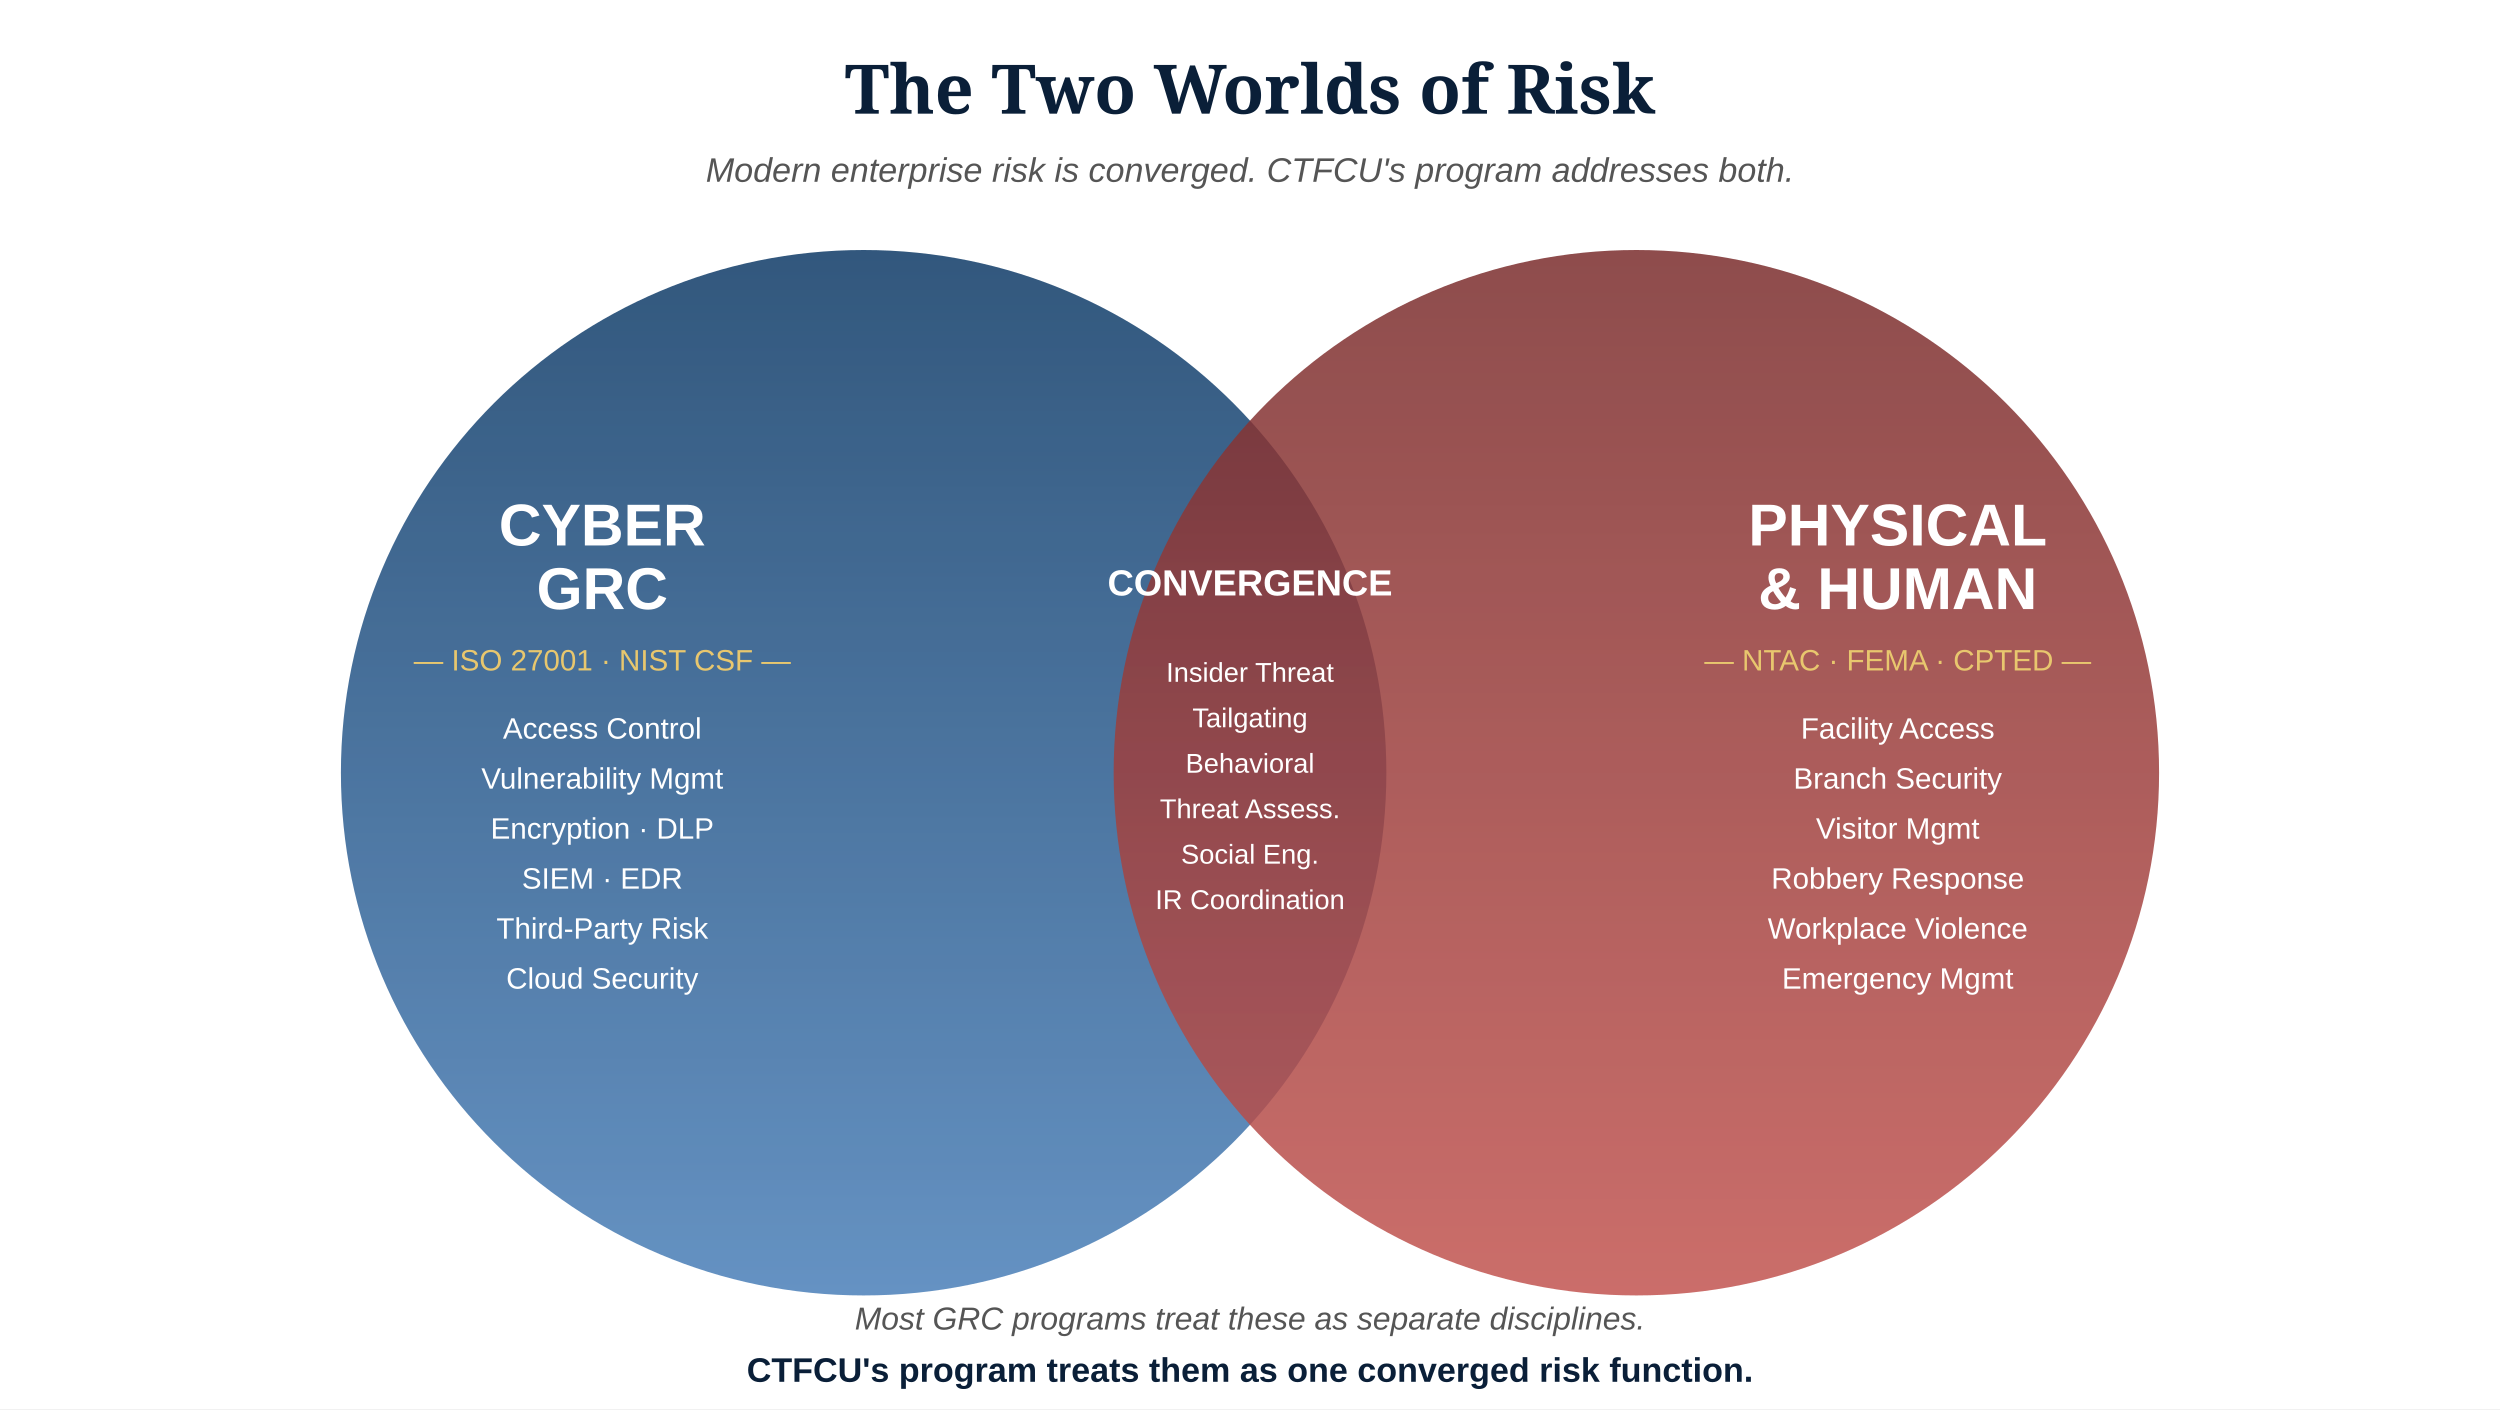
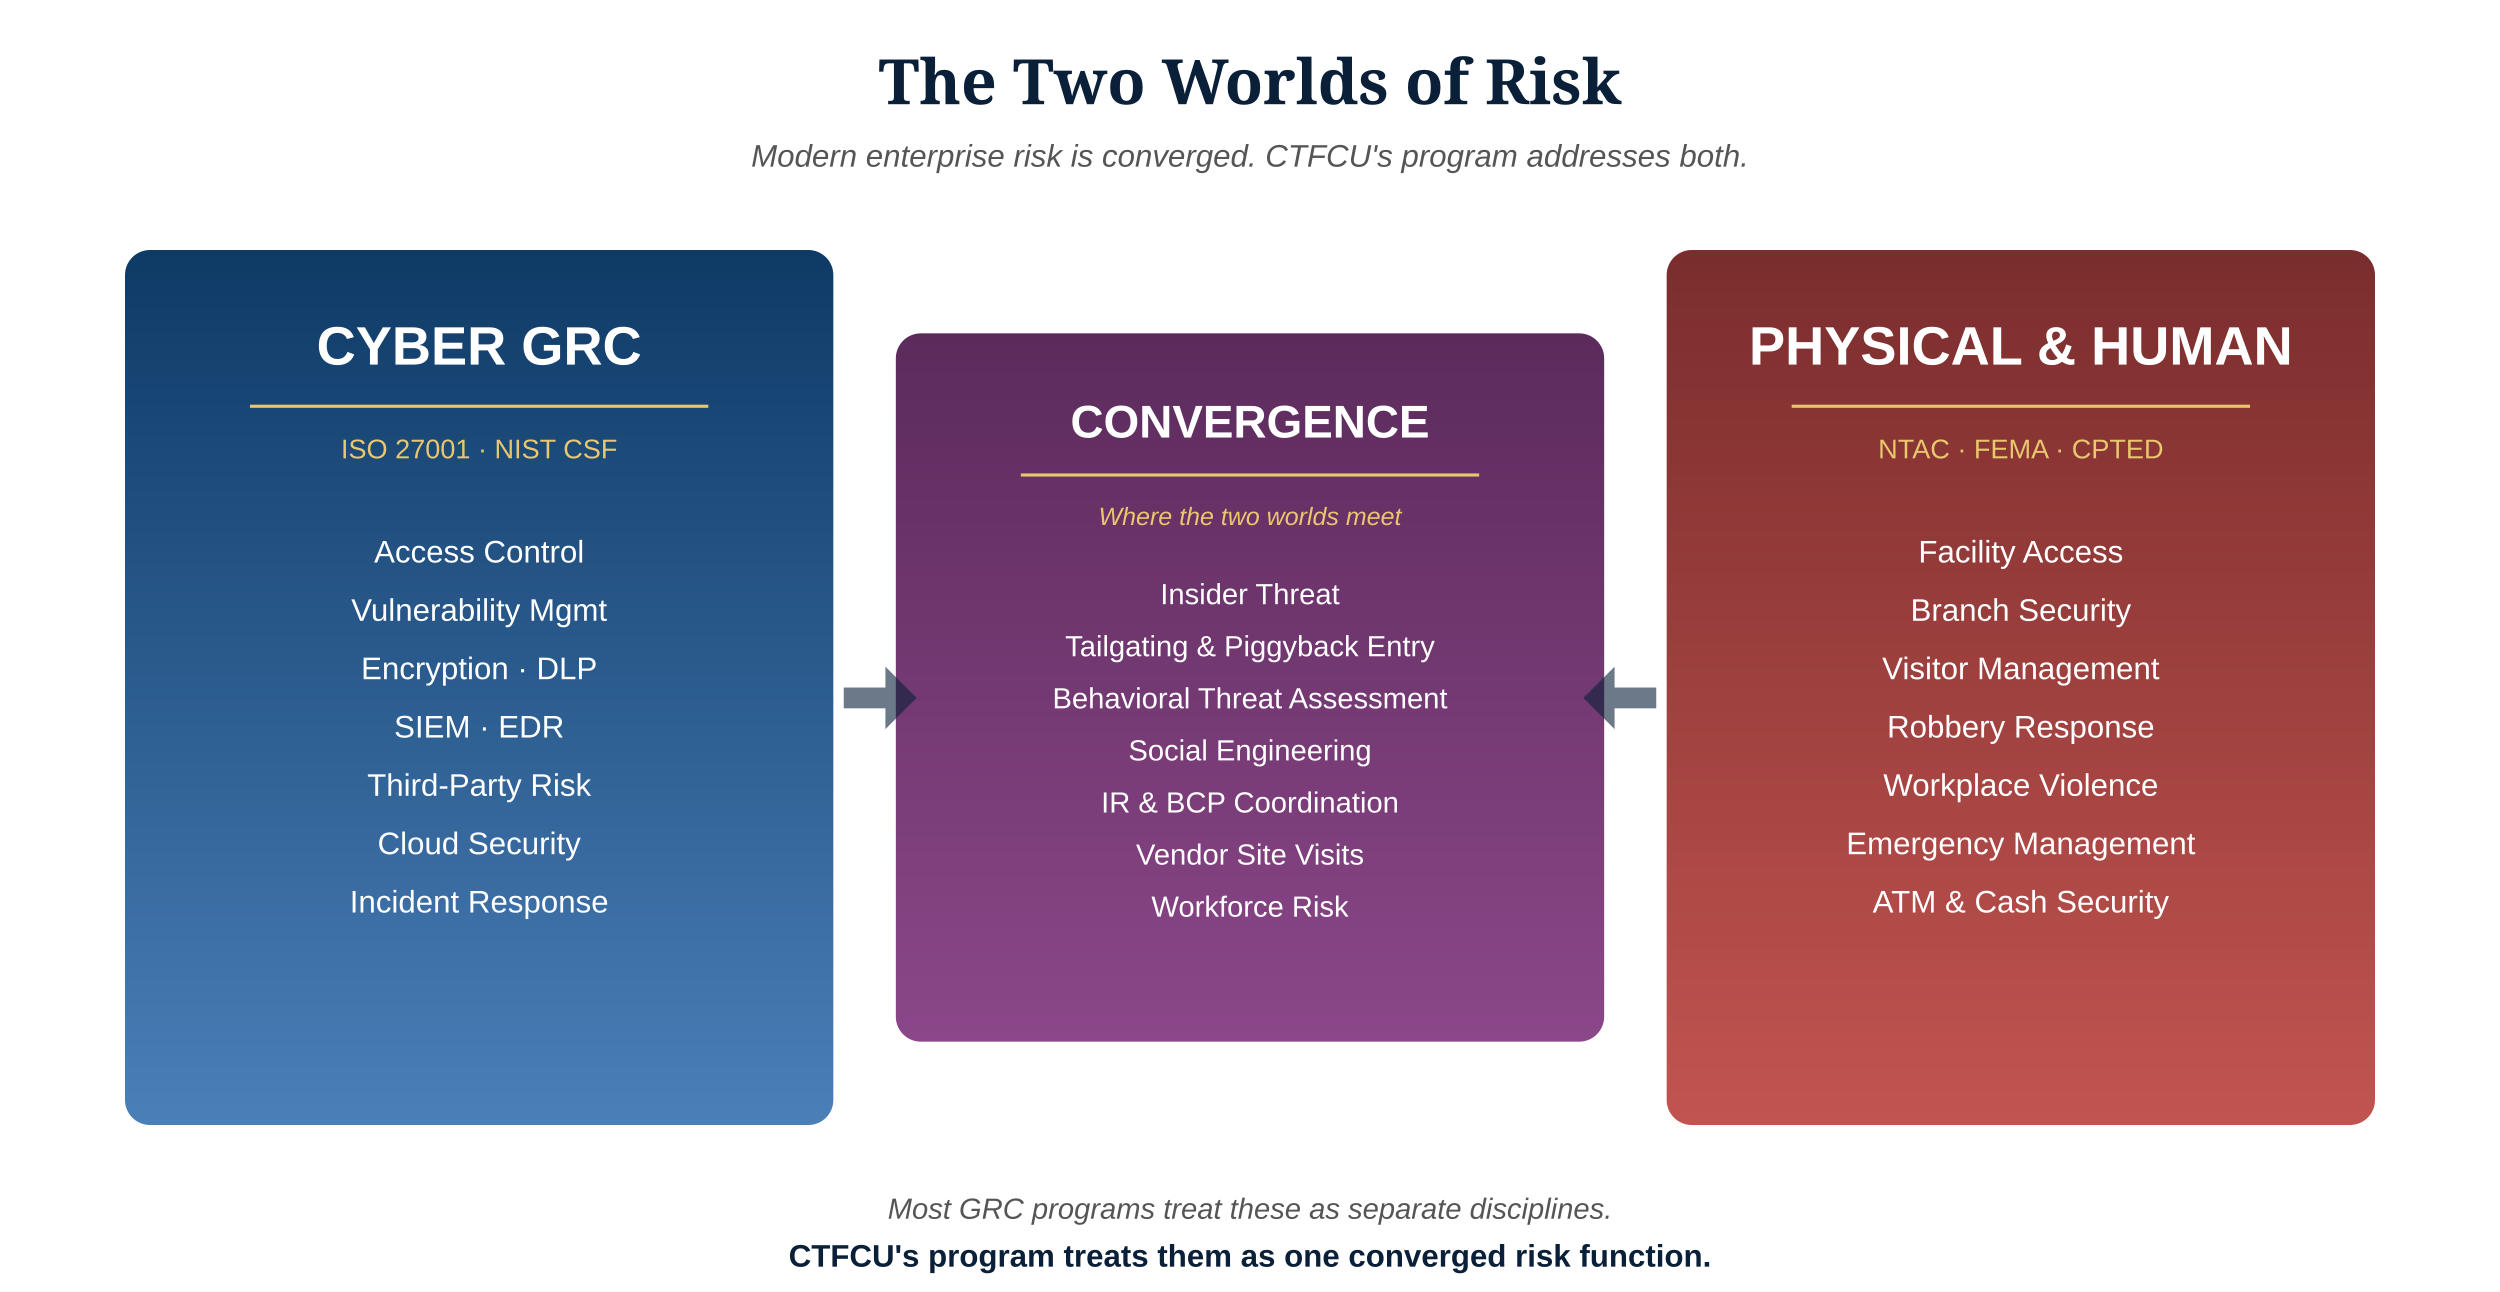
- <svg xmlns="http://www.w3.org/2000/svg" viewBox="0 0 1100 620" role="img">
+ <svg xmlns="http://www.w3.org/2000/svg" viewBox="0 0 1200 620" role="img">
  <defs>
    <linearGradient id="cg" x1="0" y1="0" x2="0" y2="1">
      <stop offset="0%" stop-color="#0E3A66" />
      <stop offset="100%" stop-color="#4A7FB8" />
    </linearGradient>
    <linearGradient id="pg" x1="0" y1="0" x2="0" y2="1">
      <stop offset="0%" stop-color="#7A2D2D" />
      <stop offset="100%" stop-color="#C25450" />
    </linearGradient>
+     <linearGradient id="mg" x1="0" y1="0" x2="0" y2="1">
+       <stop offset="0%" stop-color="#5C2B5C" />
+       <stop offset="100%" stop-color="#8B4789" />
+     </linearGradient>
  </defs>
-   <rect width="1100" height="620" fill="#FFFFFF" />
-   <text x="550" y="50" text-anchor="middle" font-family="Georgia, serif" font-size="30" font-weight="bold" fill="#0A1F38">The Two Worlds of Risk</text>
-   <text x="550" y="80" text-anchor="middle" font-family="Arial, sans-serif" font-size="15" font-style="italic" fill="#555">Modern enterprise risk is converged. CTFCU's program addresses both.</text>
-   <circle cx="380" cy="340" r="230" fill="url(#cg)" opacity="0.85" />
-   <circle cx="720" cy="340" r="230" fill="url(#pg)" opacity="0.85" />
-   <text x="265" y="240" text-anchor="middle" font-family="Arial, sans-serif" font-size="26" font-weight="bold" fill="#FFFFFF">CYBER</text>
-   <text x="265" y="268" text-anchor="middle" font-family="Arial, sans-serif" font-size="26" font-weight="bold" fill="#FFFFFF">GRC</text>
-   <text x="265" y="295" text-anchor="middle" font-family="Arial, sans-serif" font-size="13" fill="#E8C76E">— ISO 27001 · NIST CSF —</text>
-   <text x="265" y="325" text-anchor="middle" font-family="Arial, sans-serif" font-size="13" fill="#FFFFFF">Access Control</text>
-   <text x="265" y="347" text-anchor="middle" font-family="Arial, sans-serif" font-size="13" fill="#FFFFFF">Vulnerability Mgmt</text>
-   <text x="265" y="369" text-anchor="middle" font-family="Arial, sans-serif" font-size="13" fill="#FFFFFF">Encryption · DLP</text>
-   <text x="265" y="391" text-anchor="middle" font-family="Arial, sans-serif" font-size="13" fill="#FFFFFF">SIEM · EDR</text>
-   <text x="265" y="413" text-anchor="middle" font-family="Arial, sans-serif" font-size="13" fill="#FFFFFF">Third-Party Risk</text>
-   <text x="265" y="435" text-anchor="middle" font-family="Arial, sans-serif" font-size="13" fill="#FFFFFF">Cloud Security</text>
-   <text x="835" y="240" text-anchor="middle" font-family="Arial, sans-serif" font-size="26" font-weight="bold" fill="#FFFFFF">PHYSICAL</text>
-   <text x="835" y="268" text-anchor="middle" font-family="Arial, sans-serif" font-size="26" font-weight="bold" fill="#FFFFFF">&amp; HUMAN</text>
-   <text x="835" y="295" text-anchor="middle" font-family="Arial, sans-serif" font-size="13" fill="#E8C76E">— NTAC · FEMA · CPTED —</text>
-   <text x="835" y="325" text-anchor="middle" font-family="Arial, sans-serif" font-size="13" fill="#FFFFFF">Facility Access</text>
-   <text x="835" y="347" text-anchor="middle" font-family="Arial, sans-serif" font-size="13" fill="#FFFFFF">Branch Security</text>
-   <text x="835" y="369" text-anchor="middle" font-family="Arial, sans-serif" font-size="13" fill="#FFFFFF">Visitor Mgmt</text>
-   <text x="835" y="391" text-anchor="middle" font-family="Arial, sans-serif" font-size="13" fill="#FFFFFF">Robbery Response</text>
-   <text x="835" y="413" text-anchor="middle" font-family="Arial, sans-serif" font-size="13" fill="#FFFFFF">Workplace Violence</text>
-   <text x="835" y="435" text-anchor="middle" font-family="Arial, sans-serif" font-size="13" fill="#FFFFFF">Emergency Mgmt</text>
-   <text x="550" y="262" text-anchor="middle" font-family="Arial, sans-serif" font-size="16" font-weight="bold" fill="#FFFFFF">CONVERGENCE</text>
-   <text x="550" y="300" text-anchor="middle" font-family="Arial, sans-serif" font-size="12" fill="#FFFFFF">Insider Threat</text>
-   <text x="550" y="320" text-anchor="middle" font-family="Arial, sans-serif" font-size="12" fill="#FFFFFF">Tailgating</text>
-   <text x="550" y="340" text-anchor="middle" font-family="Arial, sans-serif" font-size="12" fill="#FFFFFF">Behavioral</text>
-   <text x="550" y="360" text-anchor="middle" font-family="Arial, sans-serif" font-size="12" fill="#FFFFFF">Threat Assess.</text>
-   <text x="550" y="380" text-anchor="middle" font-family="Arial, sans-serif" font-size="12" fill="#FFFFFF">Social Eng.</text>
-   <text x="550" y="400" text-anchor="middle" font-family="Arial, sans-serif" font-size="12" fill="#FFFFFF">IR Coordination</text>
-   <text x="550" y="585" text-anchor="middle" font-family="Arial, sans-serif" font-size="14" font-style="italic" fill="#555">Most GRC programs treat these as separate disciplines.</text>
-   <text x="550" y="608" text-anchor="middle" font-family="Arial, sans-serif" font-size="15" font-weight="bold" fill="#0A1F38">CTFCU's program treats them as one converged risk function.</text>
+   <rect width="1200" height="620" fill="#FFFFFF" />
+   <text x="600" y="50" text-anchor="middle" font-family="Georgia, serif" font-size="30" font-weight="bold" fill="#0A1F38">The Two Worlds of Risk</text>
+   <text x="600" y="80" text-anchor="middle" font-family="Arial, sans-serif" font-size="15" font-style="italic" fill="#555">Modern enterprise risk is converged. CTFCU's program addresses both.</text>
+   <rect x="60" y="120" width="340" height="420" rx="12" fill="url(#cg)" />
+   <text x="230" y="175" text-anchor="middle" font-family="Arial, sans-serif" font-size="26" font-weight="bold" fill="#FFFFFF">CYBER GRC</text>
+   <line x1="120" y1="195" x2="340" y2="195" stroke="#E8C76E" stroke-width="1.5" />
+   <text x="230" y="220" text-anchor="middle" font-family="Arial, sans-serif" font-size="13" fill="#E8C76E">ISO 27001  ·  NIST CSF</text>
+   <text x="230" y="270" text-anchor="middle" font-family="Arial, sans-serif" font-size="15" fill="#FFFFFF">Access Control</text>
+   <text x="230" y="298" text-anchor="middle" font-family="Arial, sans-serif" font-size="15" fill="#FFFFFF">Vulnerability Mgmt</text>
+   <text x="230" y="326" text-anchor="middle" font-family="Arial, sans-serif" font-size="15" fill="#FFFFFF">Encryption · DLP</text>
+   <text x="230" y="354" text-anchor="middle" font-family="Arial, sans-serif" font-size="15" fill="#FFFFFF">SIEM · EDR</text>
+   <text x="230" y="382" text-anchor="middle" font-family="Arial, sans-serif" font-size="15" fill="#FFFFFF">Third-Party Risk</text>
+   <text x="230" y="410" text-anchor="middle" font-family="Arial, sans-serif" font-size="15" fill="#FFFFFF">Cloud Security</text>
+   <text x="230" y="438" text-anchor="middle" font-family="Arial, sans-serif" font-size="15" fill="#FFFFFF">Incident Response</text>
+   <rect x="430" y="160" width="340" height="340" rx="12" fill="url(#mg)" />
+   <text x="600" y="210" text-anchor="middle" font-family="Arial, sans-serif" font-size="22" font-weight="bold" fill="#FFFFFF">CONVERGENCE</text>
+   <line x1="490" y1="228" x2="710" y2="228" stroke="#E8C76E" stroke-width="1.5" />
+   <text x="600" y="252" text-anchor="middle" font-family="Arial, sans-serif" font-size="12" font-style="italic" fill="#E8C76E">Where the two worlds meet</text>
+   <text x="600" y="290" text-anchor="middle" font-family="Arial, sans-serif" font-size="14" fill="#FFFFFF">Insider Threat</text>
+   <text x="600" y="315" text-anchor="middle" font-family="Arial, sans-serif" font-size="14" fill="#FFFFFF">Tailgating &amp; Piggyback Entry</text>
+   <text x="600" y="340" text-anchor="middle" font-family="Arial, sans-serif" font-size="14" fill="#FFFFFF">Behavioral Threat Assessment</text>
+   <text x="600" y="365" text-anchor="middle" font-family="Arial, sans-serif" font-size="14" fill="#FFFFFF">Social Engineering</text>
+   <text x="600" y="390" text-anchor="middle" font-family="Arial, sans-serif" font-size="14" fill="#FFFFFF">IR &amp; BCP Coordination</text>
+   <text x="600" y="415" text-anchor="middle" font-family="Arial, sans-serif" font-size="14" fill="#FFFFFF">Vendor Site Visits</text>
+   <text x="600" y="440" text-anchor="middle" font-family="Arial, sans-serif" font-size="14" fill="#FFFFFF">Workforce Risk</text>
+   <path d="M 405 330 L 425 330 L 425 320 L 440 335 L 425 350 L 425 340 L 405 340 Z" fill="#0A1F38" opacity="0.6" />
+   <path d="M 795 330 L 775 330 L 775 320 L 760 335 L 775 350 L 775 340 L 795 340 Z" fill="#0A1F38" opacity="0.6" />
+   <rect x="800" y="120" width="340" height="420" rx="12" fill="url(#pg)" />
+   <text x="970" y="175" text-anchor="middle" font-family="Arial, sans-serif" font-size="26" font-weight="bold" fill="#FFFFFF">PHYSICAL &amp; HUMAN</text>
+   <line x1="860" y1="195" x2="1080" y2="195" stroke="#E8C76E" stroke-width="1.5" />
+   <text x="970" y="220" text-anchor="middle" font-family="Arial, sans-serif" font-size="13" fill="#E8C76E">NTAC  ·  FEMA  ·  CPTED</text>
+   <text x="970" y="270" text-anchor="middle" font-family="Arial, sans-serif" font-size="15" fill="#FFFFFF">Facility Access</text>
+   <text x="970" y="298" text-anchor="middle" font-family="Arial, sans-serif" font-size="15" fill="#FFFFFF">Branch Security</text>
+   <text x="970" y="326" text-anchor="middle" font-family="Arial, sans-serif" font-size="15" fill="#FFFFFF">Visitor Management</text>
+   <text x="970" y="354" text-anchor="middle" font-family="Arial, sans-serif" font-size="15" fill="#FFFFFF">Robbery Response</text>
+   <text x="970" y="382" text-anchor="middle" font-family="Arial, sans-serif" font-size="15" fill="#FFFFFF">Workplace Violence</text>
+   <text x="970" y="410" text-anchor="middle" font-family="Arial, sans-serif" font-size="15" fill="#FFFFFF">Emergency Management</text>
+   <text x="970" y="438" text-anchor="middle" font-family="Arial, sans-serif" font-size="15" fill="#FFFFFF">ATM &amp; Cash Security</text>
+   <text x="600" y="585" text-anchor="middle" font-family="Arial, sans-serif" font-size="14" font-style="italic" fill="#555">Most GRC programs treat these as separate disciplines.</text>
+   <text x="600" y="608" text-anchor="middle" font-family="Arial, sans-serif" font-size="15" font-weight="bold" fill="#0A1F38">CTFCU's program treats them as one converged risk function.</text>
</svg>
